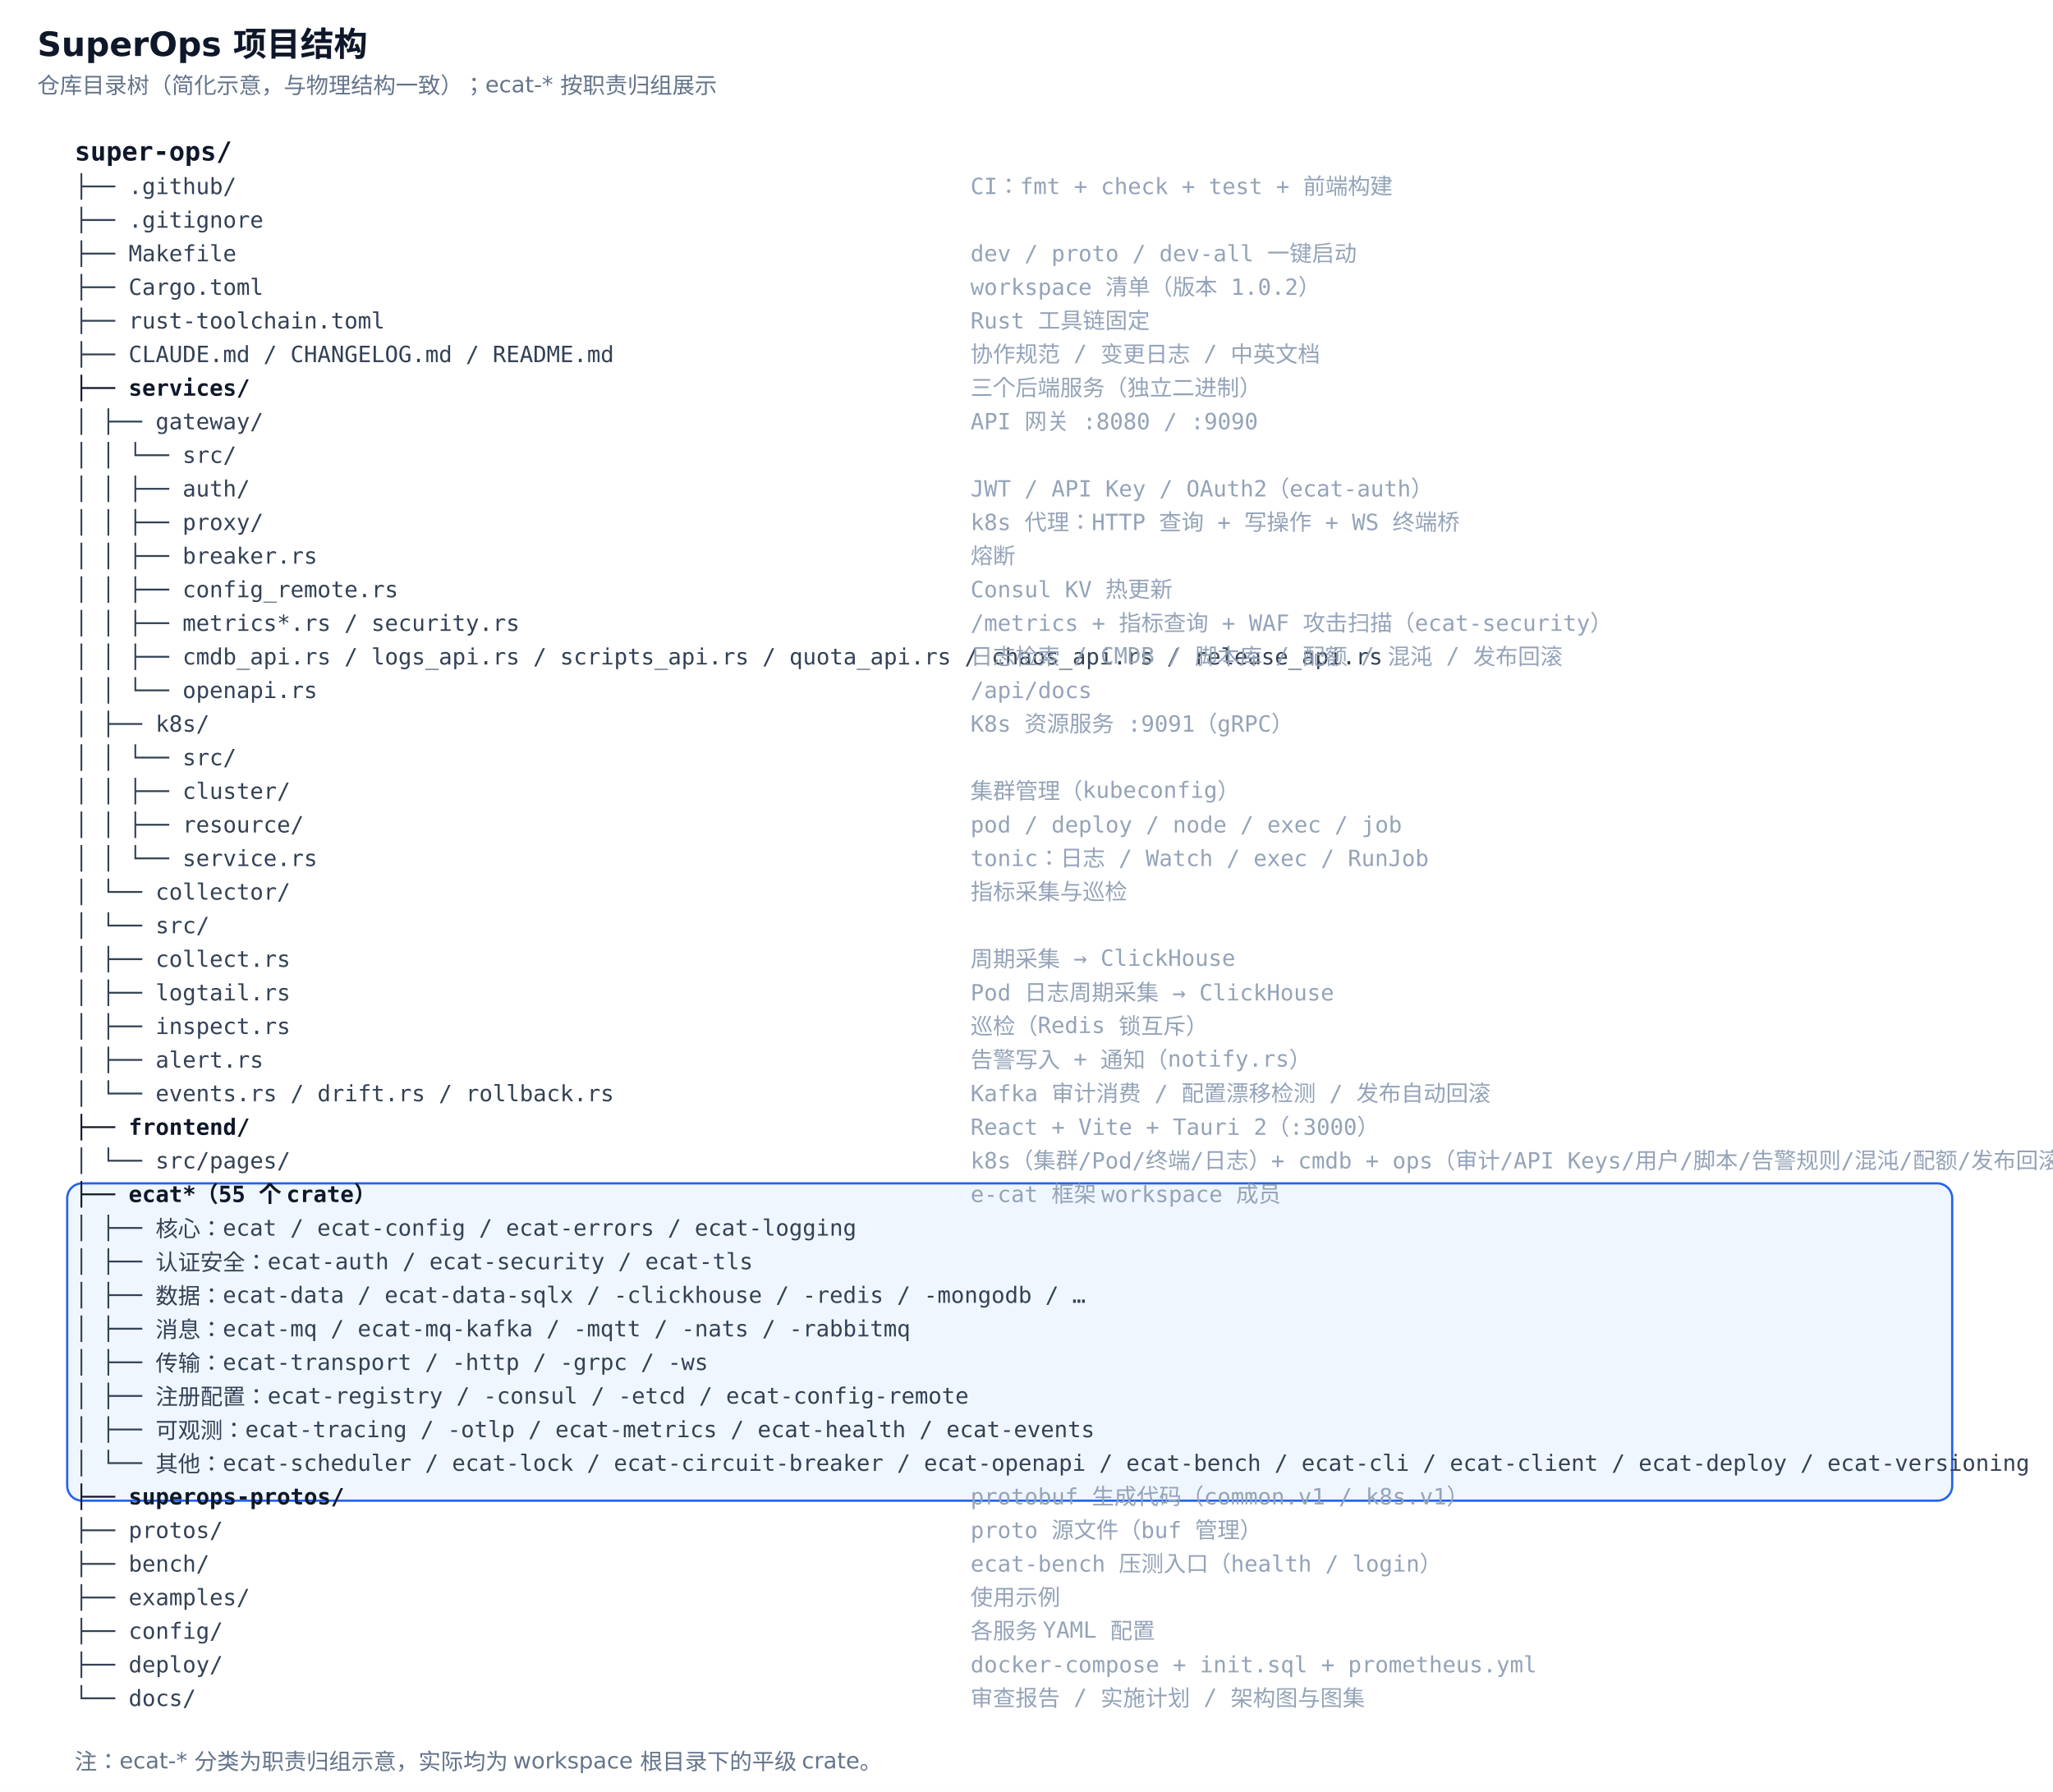
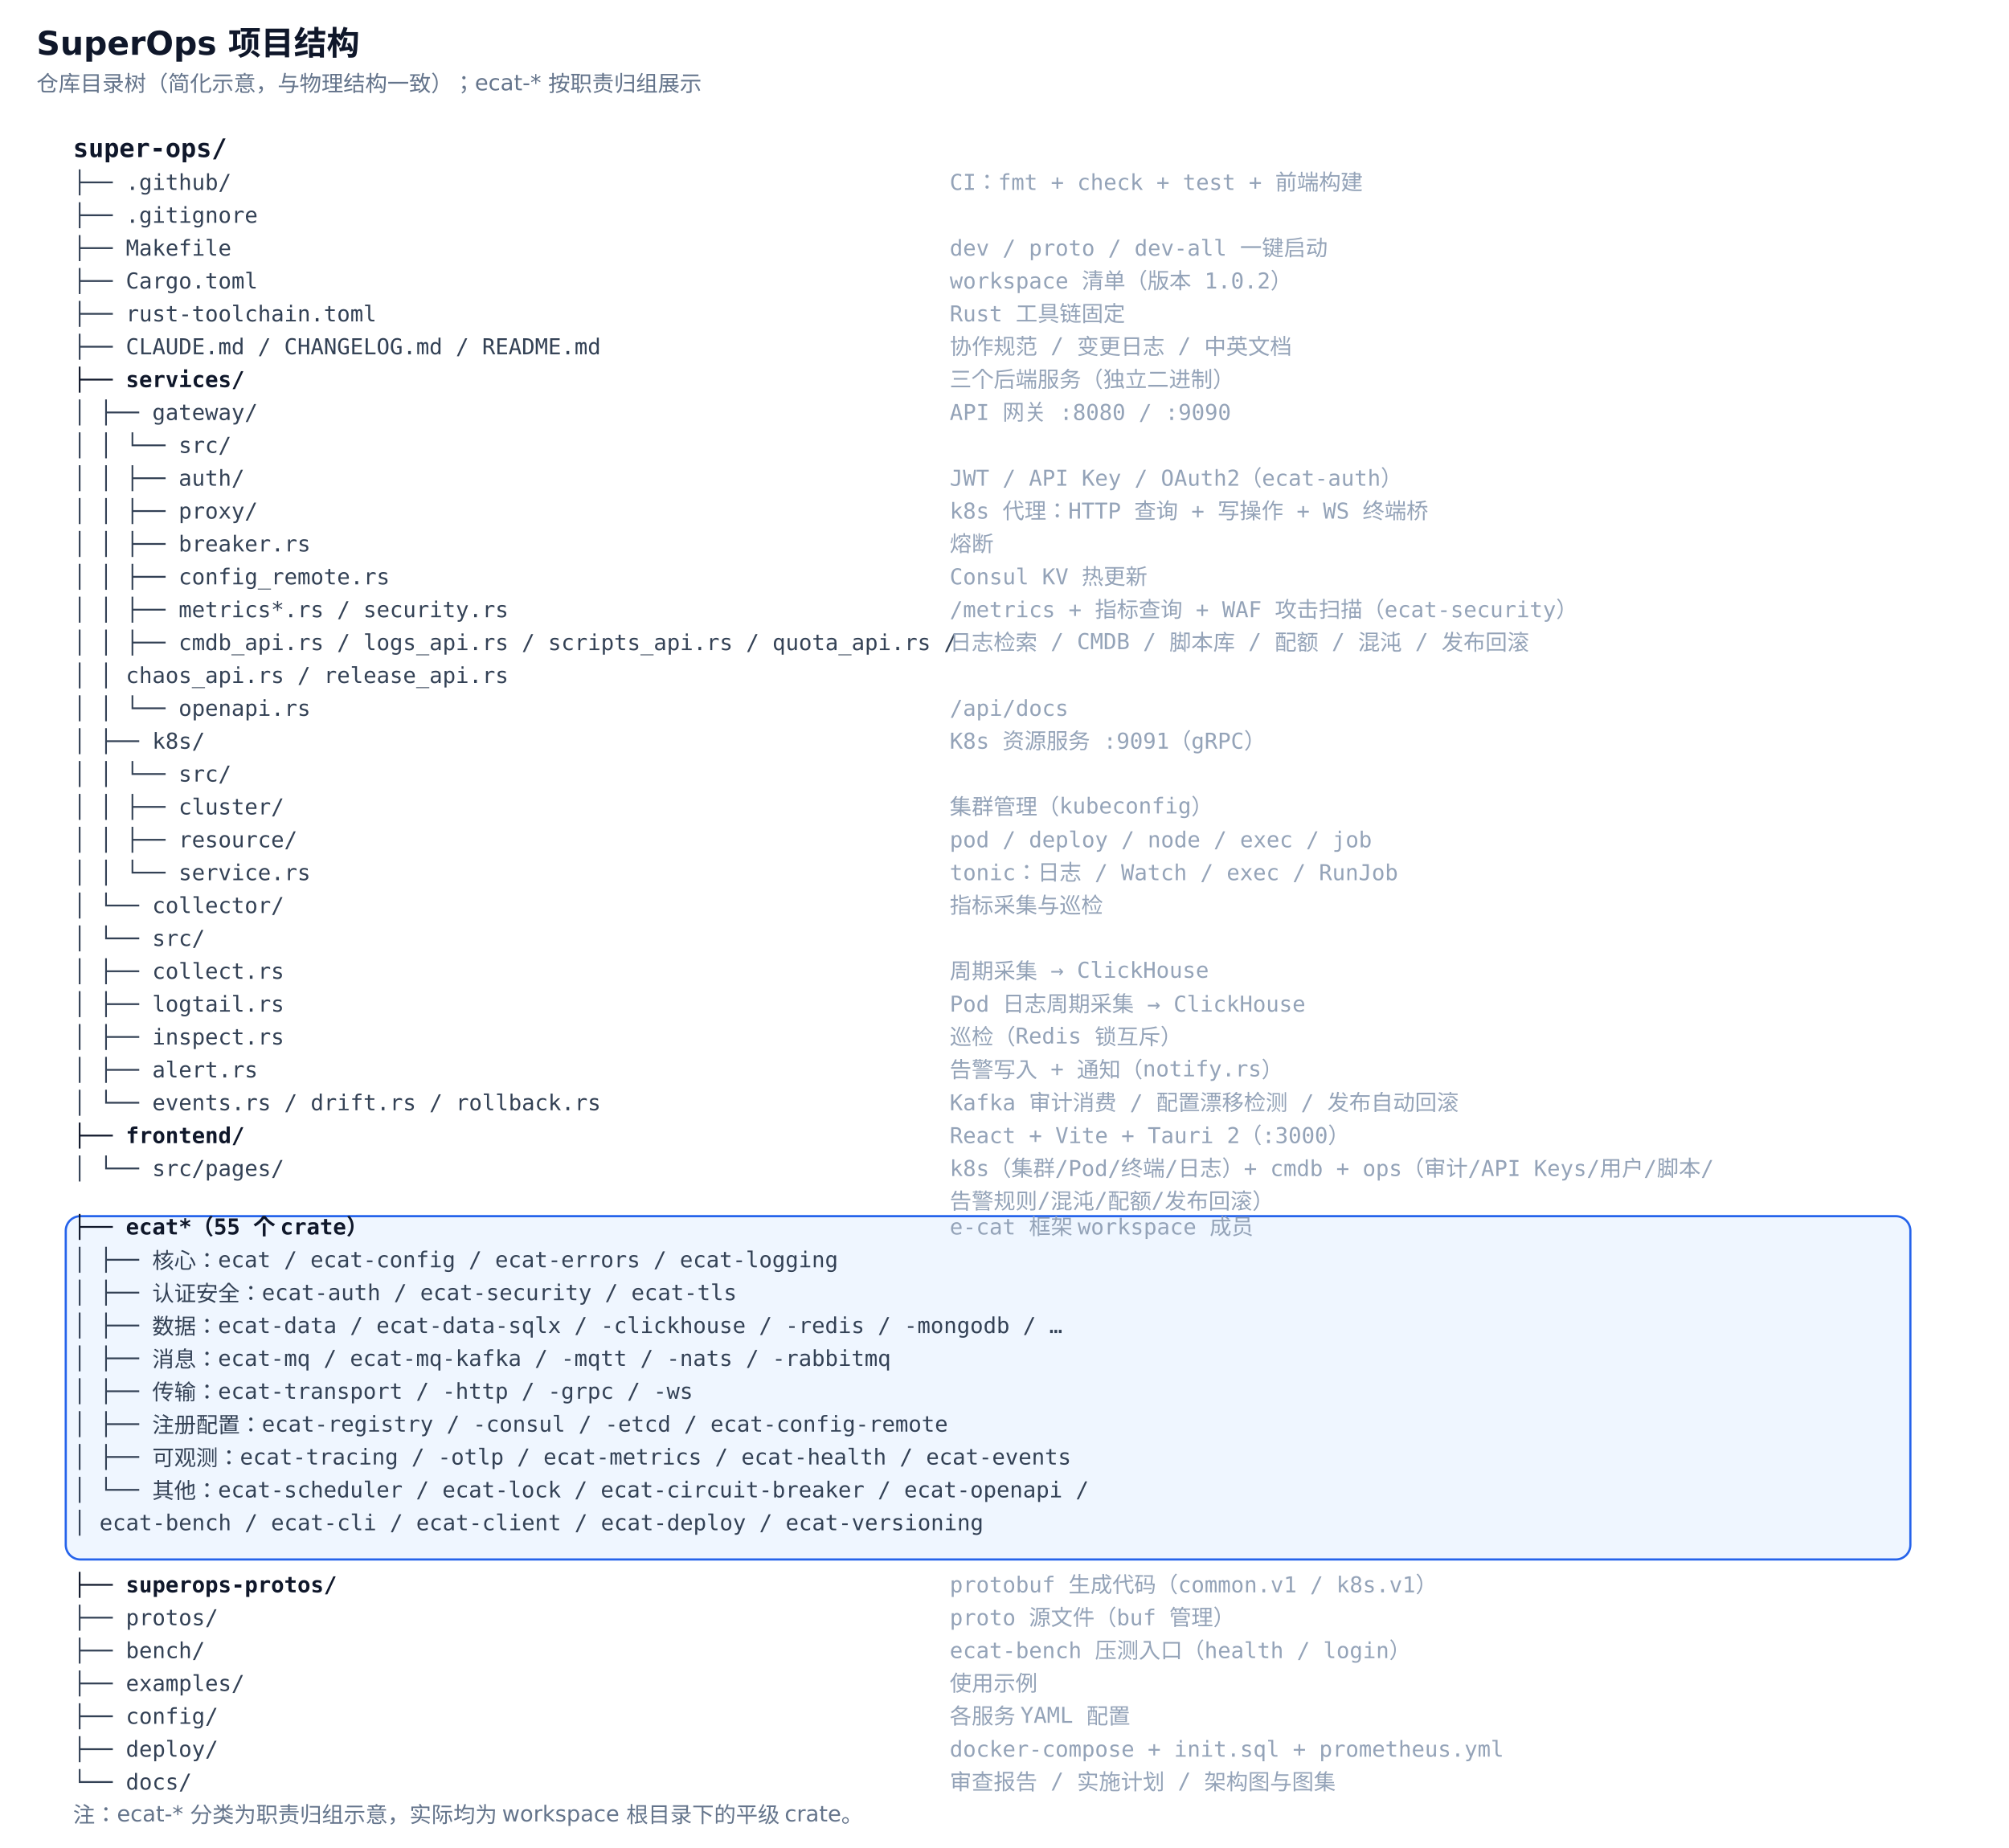
- <svg xmlns="http://www.w3.org/2000/svg" viewBox="0 0 1100 960" font-family="'DejaVu Sans Mono','DejaVu Sans','Menlo',monospace" font-size="12">
-   <rect x="0" y="0" width="1100" height="960" fill="#ffffff" />
+ <svg xmlns="http://www.w3.org/2000/svg" viewBox="0 0 1100 1012" font-family="'DejaVu Sans Mono','DejaVu Sans','Menlo',monospace" font-size="12">
+   <rect x="0" y="0" width="1100" height="1012" fill="#ffffff" />
  <text x="20" y="30" font-size="18" font-weight="bold" fill="#0f172a" font-family="'DejaVu Sans','Helvetica Neue',Arial,sans-serif">SuperOps 项目结构</text>
  <text x="20" y="50" font-size="12" fill="#64748b" font-family="'DejaVu Sans','Helvetica Neue',Arial,sans-serif">仓库目录树（简化示意，与物理结构一致）；ecat-* 按职责归组展示</text>
  <text x="40" y="86" font-size="14" font-weight="bold" fill="#0f172a">super-ops/</text>
  <text x="40" y="104" fill="#334155">├── .github/</text>
  <text x="520" y="104" fill="#94a3b8">CI：fmt + check + test + 前端构建</text>
  <text x="40" y="122" fill="#334155">├── .gitignore</text>
  <text x="40" y="140" fill="#334155">├── Makefile</text>
  <text x="520" y="140" fill="#94a3b8">dev / proto / dev-all 一键启动</text>
  <text x="40" y="158" fill="#334155">├── Cargo.toml</text>
  <text x="520" y="158" fill="#94a3b8">workspace 清单（版本 1.0.2）</text>
  <text x="40" y="176" fill="#334155">├── rust-toolchain.toml</text>
  <text x="520" y="176" fill="#94a3b8">Rust 工具链固定</text>
  <text x="40" y="194" fill="#334155">├── CLAUDE.md / CHANGELOG.md / README.md</text>
  <text x="520" y="194" fill="#94a3b8">协作规范 / 变更日志 / 中英文档</text>
  <text x="40" y="212" fill="#0f172a" font-weight="bold">├── services/</text>
  <text x="520" y="212" fill="#94a3b8">三个后端服务（独立二进制）</text>
  <text x="40" y="230" fill="#334155">│   ├── gateway/</text>
  <text x="520" y="230" fill="#94a3b8">API 网关 :8080 / :9090</text>
  <text x="40" y="248" fill="#334155">│   │   └── src/</text>
  <text x="40" y="266" fill="#334155">│   │       ├── auth/</text>
  <text x="520" y="266" fill="#94a3b8">JWT / API Key / OAuth2（ecat-auth）</text>
  <text x="40" y="284" fill="#334155">│   │       ├── proxy/</text>
  <text x="520" y="284" fill="#94a3b8">k8s 代理：HTTP 查询 + 写操作 + WS 终端桥</text>
  <text x="40" y="302" fill="#334155">│   │       ├── breaker.rs</text>
  <text x="520" y="302" fill="#94a3b8">熔断</text>
  <text x="40" y="320" fill="#334155">│   │       ├── config_remote.rs</text>
  <text x="520" y="320" fill="#94a3b8">Consul KV 热更新</text>
  <text x="40" y="338" fill="#334155">│   │       ├── metrics*.rs / security.rs</text>
  <text x="520" y="338" fill="#94a3b8">/metrics + 指标查询 + WAF 攻击扫描（ecat-security）</text>
-   <text x="40" y="356" fill="#334155">│   │       ├── cmdb_api.rs / logs_api.rs / scripts_api.rs / quota_api.rs / chaos_api.rs / release_api.rs</text>
+   <text x="40" y="356" fill="#334155">│   │       ├── cmdb_api.rs / logs_api.rs / scripts_api.rs / quota_api.rs /</text>
+   <text x="40" y="374" fill="#334155">│   │           chaos_api.rs / release_api.rs</text>
  <text x="520" y="356" fill="#94a3b8">日志检索 / CMDB / 脚本库 / 配额 / 混沌 / 发布回滚</text>
-   <text x="40" y="374" fill="#334155">│   │       └── openapi.rs</text>
-   <text x="520" y="374" fill="#94a3b8">/api/docs</text>
-   <text x="40" y="392" fill="#334155">│   ├── k8s/</text>
-   <text x="520" y="392" fill="#94a3b8">K8s 资源服务 :9091（gRPC）</text>
-   <text x="40" y="410" fill="#334155">│   │   └── src/</text>
-   <text x="40" y="428" fill="#334155">│   │       ├── cluster/</text>
-   <text x="520" y="428" fill="#94a3b8">集群管理（kubeconfig）</text>
-   <text x="40" y="446" fill="#334155">│   │       ├── resource/</text>
-   <text x="520" y="446" fill="#94a3b8">pod / deploy / node / exec / job</text>
-   <text x="40" y="464" fill="#334155">│   │       └── service.rs</text>
-   <text x="520" y="464" fill="#94a3b8">tonic：日志 / Watch / exec / RunJob</text>
-   <text x="40" y="482" fill="#334155">│   └── collector/</text>
-   <text x="520" y="482" fill="#94a3b8">指标采集与巡检</text>
-   <text x="40" y="500" fill="#334155">│       └── src/</text>
-   <text x="40" y="518" fill="#334155">│           ├── collect.rs</text>
-   <text x="520" y="518" fill="#94a3b8">周期采集 → ClickHouse</text>
-   <text x="40" y="536" fill="#334155">│           ├── logtail.rs</text>
-   <text x="520" y="536" fill="#94a3b8">Pod 日志周期采集 → ClickHouse</text>
-   <text x="40" y="554" fill="#334155">│           ├── inspect.rs</text>
-   <text x="520" y="554" fill="#94a3b8">巡检（Redis 锁互斥）</text>
-   <text x="40" y="572" fill="#334155">│           ├── alert.rs</text>
-   <text x="520" y="572" fill="#94a3b8">告警写入 + 通知（notify.rs）</text>
-   <text x="40" y="590" fill="#334155">│           └── events.rs / drift.rs / rollback.rs</text>
-   <text x="520" y="590" fill="#94a3b8">Kafka 审计消费 / 配置漂移检测 / 发布自动回滚</text>
-   <text x="40" y="608" fill="#0f172a" font-weight="bold">├── frontend/</text>
-   <text x="520" y="608" fill="#94a3b8">React + Vite + Tauri 2（:3000）</text>
-   <text x="40" y="626" fill="#334155">│   └── src/pages/</text>
-   <text x="520" y="626" fill="#94a3b8">k8s（集群/Pod/终端/日志）+ cmdb + ops（审计/API Keys/用户/脚本/告警规则/混沌/配额/发布回滚）</text>
-   <rect x="36" y="634" width="1010" height="170" rx="8" fill="#eff6ff" stroke="#2563eb" stroke-width="1.2" />
-   <text x="40" y="644" fill="#0f172a" font-weight="bold">├── ecat*（55 个 crate）</text>
-   <text x="520" y="644" fill="#94a3b8">e-cat 框架 workspace 成员</text>
-   <text x="40" y="662" fill="#334155">│   ├── 核心：ecat / ecat-config / ecat-errors / ecat-logging</text>
-   <text x="40" y="680" fill="#334155">│   ├── 认证安全：ecat-auth / ecat-security / ecat-tls</text>
-   <text x="40" y="698" fill="#334155">│   ├── 数据：ecat-data / ecat-data-sqlx / -clickhouse / -redis / -mongodb / …</text>
-   <text x="40" y="716" fill="#334155">│   ├── 消息：ecat-mq / ecat-mq-kafka / -mqtt / -nats / -rabbitmq</text>
-   <text x="40" y="734" fill="#334155">│   ├── 传输：ecat-transport / -http / -grpc / -ws</text>
-   <text x="40" y="752" fill="#334155">│   ├── 注册配置：ecat-registry / -consul / -etcd / ecat-config-remote</text>
-   <text x="40" y="770" fill="#334155">│   ├── 可观测：ecat-tracing / -otlp / ecat-metrics / ecat-health / ecat-events</text>
-   <text x="40" y="788" fill="#334155">│   └── 其他：ecat-scheduler / ecat-lock / ecat-circuit-breaker / ecat-openapi / ecat-bench / ecat-cli / ecat-client / ecat-deploy / ecat-versioning</text>
-   <text x="40" y="806" fill="#0f172a" font-weight="bold">├── superops-protos/</text>
-   <text x="520" y="806" fill="#94a3b8">protobuf 生成代码（common.v1 / k8s.v1）</text>
-   <text x="40" y="824" fill="#334155">├── protos/</text>
-   <text x="520" y="824" fill="#94a3b8">proto 源文件（buf 管理）</text>
-   <text x="40" y="842" fill="#334155">├── bench/</text>
-   <text x="520" y="842" fill="#94a3b8">ecat-bench 压测入口（health / login）</text>
-   <text x="40" y="860" fill="#334155">├── examples/</text>
-   <text x="520" y="860" fill="#94a3b8">使用示例</text>
-   <text x="40" y="878" fill="#334155">├── config/</text>
-   <text x="520" y="878" fill="#94a3b8">各服务 YAML 配置</text>
-   <text x="40" y="896" fill="#334155">├── deploy/</text>
-   <text x="520" y="896" fill="#94a3b8">docker-compose + init.sql + prometheus.yml</text>
-   <text x="40" y="914" fill="#334155">└── docs/</text>
-   <text x="520" y="914" fill="#94a3b8">审查报告 / 实施计划 / 架构图与图集</text>
-   <text x="40" y="948" fill="#64748b" font-family="'DejaVu Sans','Helvetica Neue',Arial,sans-serif">注：ecat-* 分类为职责归组示意，实际均为 workspace 根目录下的平级 crate。</text>
+   <text x="40" y="392" fill="#334155">│   │       └── openapi.rs</text>
+   <text x="520" y="392" fill="#94a3b8">/api/docs</text>
+   <text x="40" y="410" fill="#334155">│   ├── k8s/</text>
+   <text x="520" y="410" fill="#94a3b8">K8s 资源服务 :9091（gRPC）</text>
+   <text x="40" y="428" fill="#334155">│   │   └── src/</text>
+   <text x="40" y="446" fill="#334155">│   │       ├── cluster/</text>
+   <text x="520" y="446" fill="#94a3b8">集群管理（kubeconfig）</text>
+   <text x="40" y="464" fill="#334155">│   │       ├── resource/</text>
+   <text x="520" y="464" fill="#94a3b8">pod / deploy / node / exec / job</text>
+   <text x="40" y="482" fill="#334155">│   │       └── service.rs</text>
+   <text x="520" y="482" fill="#94a3b8">tonic：日志 / Watch / exec / RunJob</text>
+   <text x="40" y="500" fill="#334155">│   └── collector/</text>
+   <text x="520" y="500" fill="#94a3b8">指标采集与巡检</text>
+   <text x="40" y="518" fill="#334155">│       └── src/</text>
+   <text x="40" y="536" fill="#334155">│           ├── collect.rs</text>
+   <text x="520" y="536" fill="#94a3b8">周期采集 → ClickHouse</text>
+   <text x="40" y="554" fill="#334155">│           ├── logtail.rs</text>
+   <text x="520" y="554" fill="#94a3b8">Pod 日志周期采集 → ClickHouse</text>
+   <text x="40" y="572" fill="#334155">│           ├── inspect.rs</text>
+   <text x="520" y="572" fill="#94a3b8">巡检（Redis 锁互斥）</text>
+   <text x="40" y="590" fill="#334155">│           ├── alert.rs</text>
+   <text x="520" y="590" fill="#94a3b8">告警写入 + 通知（notify.rs）</text>
+   <text x="40" y="608" fill="#334155">│           └── events.rs / drift.rs / rollback.rs</text>
+   <text x="520" y="608" fill="#94a3b8">Kafka 审计消费 / 配置漂移检测 / 发布自动回滚</text>
+   <text x="40" y="626" fill="#0f172a" font-weight="bold">├── frontend/</text>
+   <text x="520" y="626" fill="#94a3b8">React + Vite + Tauri 2（:3000）</text>
+   <text x="40" y="644" fill="#334155">│   └── src/pages/</text>
+   <text x="520" y="644" fill="#94a3b8">k8s（集群/Pod/终端/日志）+ cmdb + ops（审计/API Keys/用户/脚本/</text>
+   <text x="520" y="662" fill="#94a3b8">告警规则/混沌/配额/发布回滚）</text>
+   <rect x="36" y="666" width="1010" height="188" rx="8" fill="#eff6ff" stroke="#2563eb" stroke-width="1.2" />
+   <text x="40" y="676" fill="#0f172a" font-weight="bold">├── ecat*（55 个 crate）</text>
+   <text x="520" y="676" fill="#94a3b8">e-cat 框架 workspace 成员</text>
+   <text x="40" y="694" fill="#334155">│   ├── 核心：ecat / ecat-config / ecat-errors / ecat-logging</text>
+   <text x="40" y="712" fill="#334155">│   ├── 认证安全：ecat-auth / ecat-security / ecat-tls</text>
+   <text x="40" y="730" fill="#334155">│   ├── 数据：ecat-data / ecat-data-sqlx / -clickhouse / -redis / -mongodb / …</text>
+   <text x="40" y="748" fill="#334155">│   ├── 消息：ecat-mq / ecat-mq-kafka / -mqtt / -nats / -rabbitmq</text>
+   <text x="40" y="766" fill="#334155">│   ├── 传输：ecat-transport / -http / -grpc / -ws</text>
+   <text x="40" y="784" fill="#334155">│   ├── 注册配置：ecat-registry / -consul / -etcd / ecat-config-remote</text>
+   <text x="40" y="802" fill="#334155">│   ├── 可观测：ecat-tracing / -otlp / ecat-metrics / ecat-health / ecat-events</text>
+   <text x="40" y="820" fill="#334155">│   └── 其他：ecat-scheduler / ecat-lock / ecat-circuit-breaker / ecat-openapi /</text>
+   <text x="40" y="838" fill="#334155">│       ecat-bench / ecat-cli / ecat-client / ecat-deploy / ecat-versioning</text>
+   <text x="40" y="872" fill="#0f172a" font-weight="bold">├── superops-protos/</text>
+   <text x="520" y="872" fill="#94a3b8">protobuf 生成代码（common.v1 / k8s.v1）</text>
+   <text x="40" y="890" fill="#334155">├── protos/</text>
+   <text x="520" y="890" fill="#94a3b8">proto 源文件（buf 管理）</text>
+   <text x="40" y="908" fill="#334155">├── bench/</text>
+   <text x="520" y="908" fill="#94a3b8">ecat-bench 压测入口（health / login）</text>
+   <text x="40" y="926" fill="#334155">├── examples/</text>
+   <text x="520" y="926" fill="#94a3b8">使用示例</text>
+   <text x="40" y="944" fill="#334155">├── config/</text>
+   <text x="520" y="944" fill="#94a3b8">各服务 YAML 配置</text>
+   <text x="40" y="962" fill="#334155">├── deploy/</text>
+   <text x="520" y="962" fill="#94a3b8">docker-compose + init.sql + prometheus.yml</text>
+   <text x="40" y="980" fill="#334155">└── docs/</text>
+   <text x="520" y="980" fill="#94a3b8">审查报告 / 实施计划 / 架构图与图集</text>
+   <text x="40" y="998" fill="#64748b" font-family="'DejaVu Sans','Helvetica Neue',Arial,sans-serif">注：ecat-* 分类为职责归组示意，实际均为 workspace 根目录下的平级 crate。</text>
</svg>
